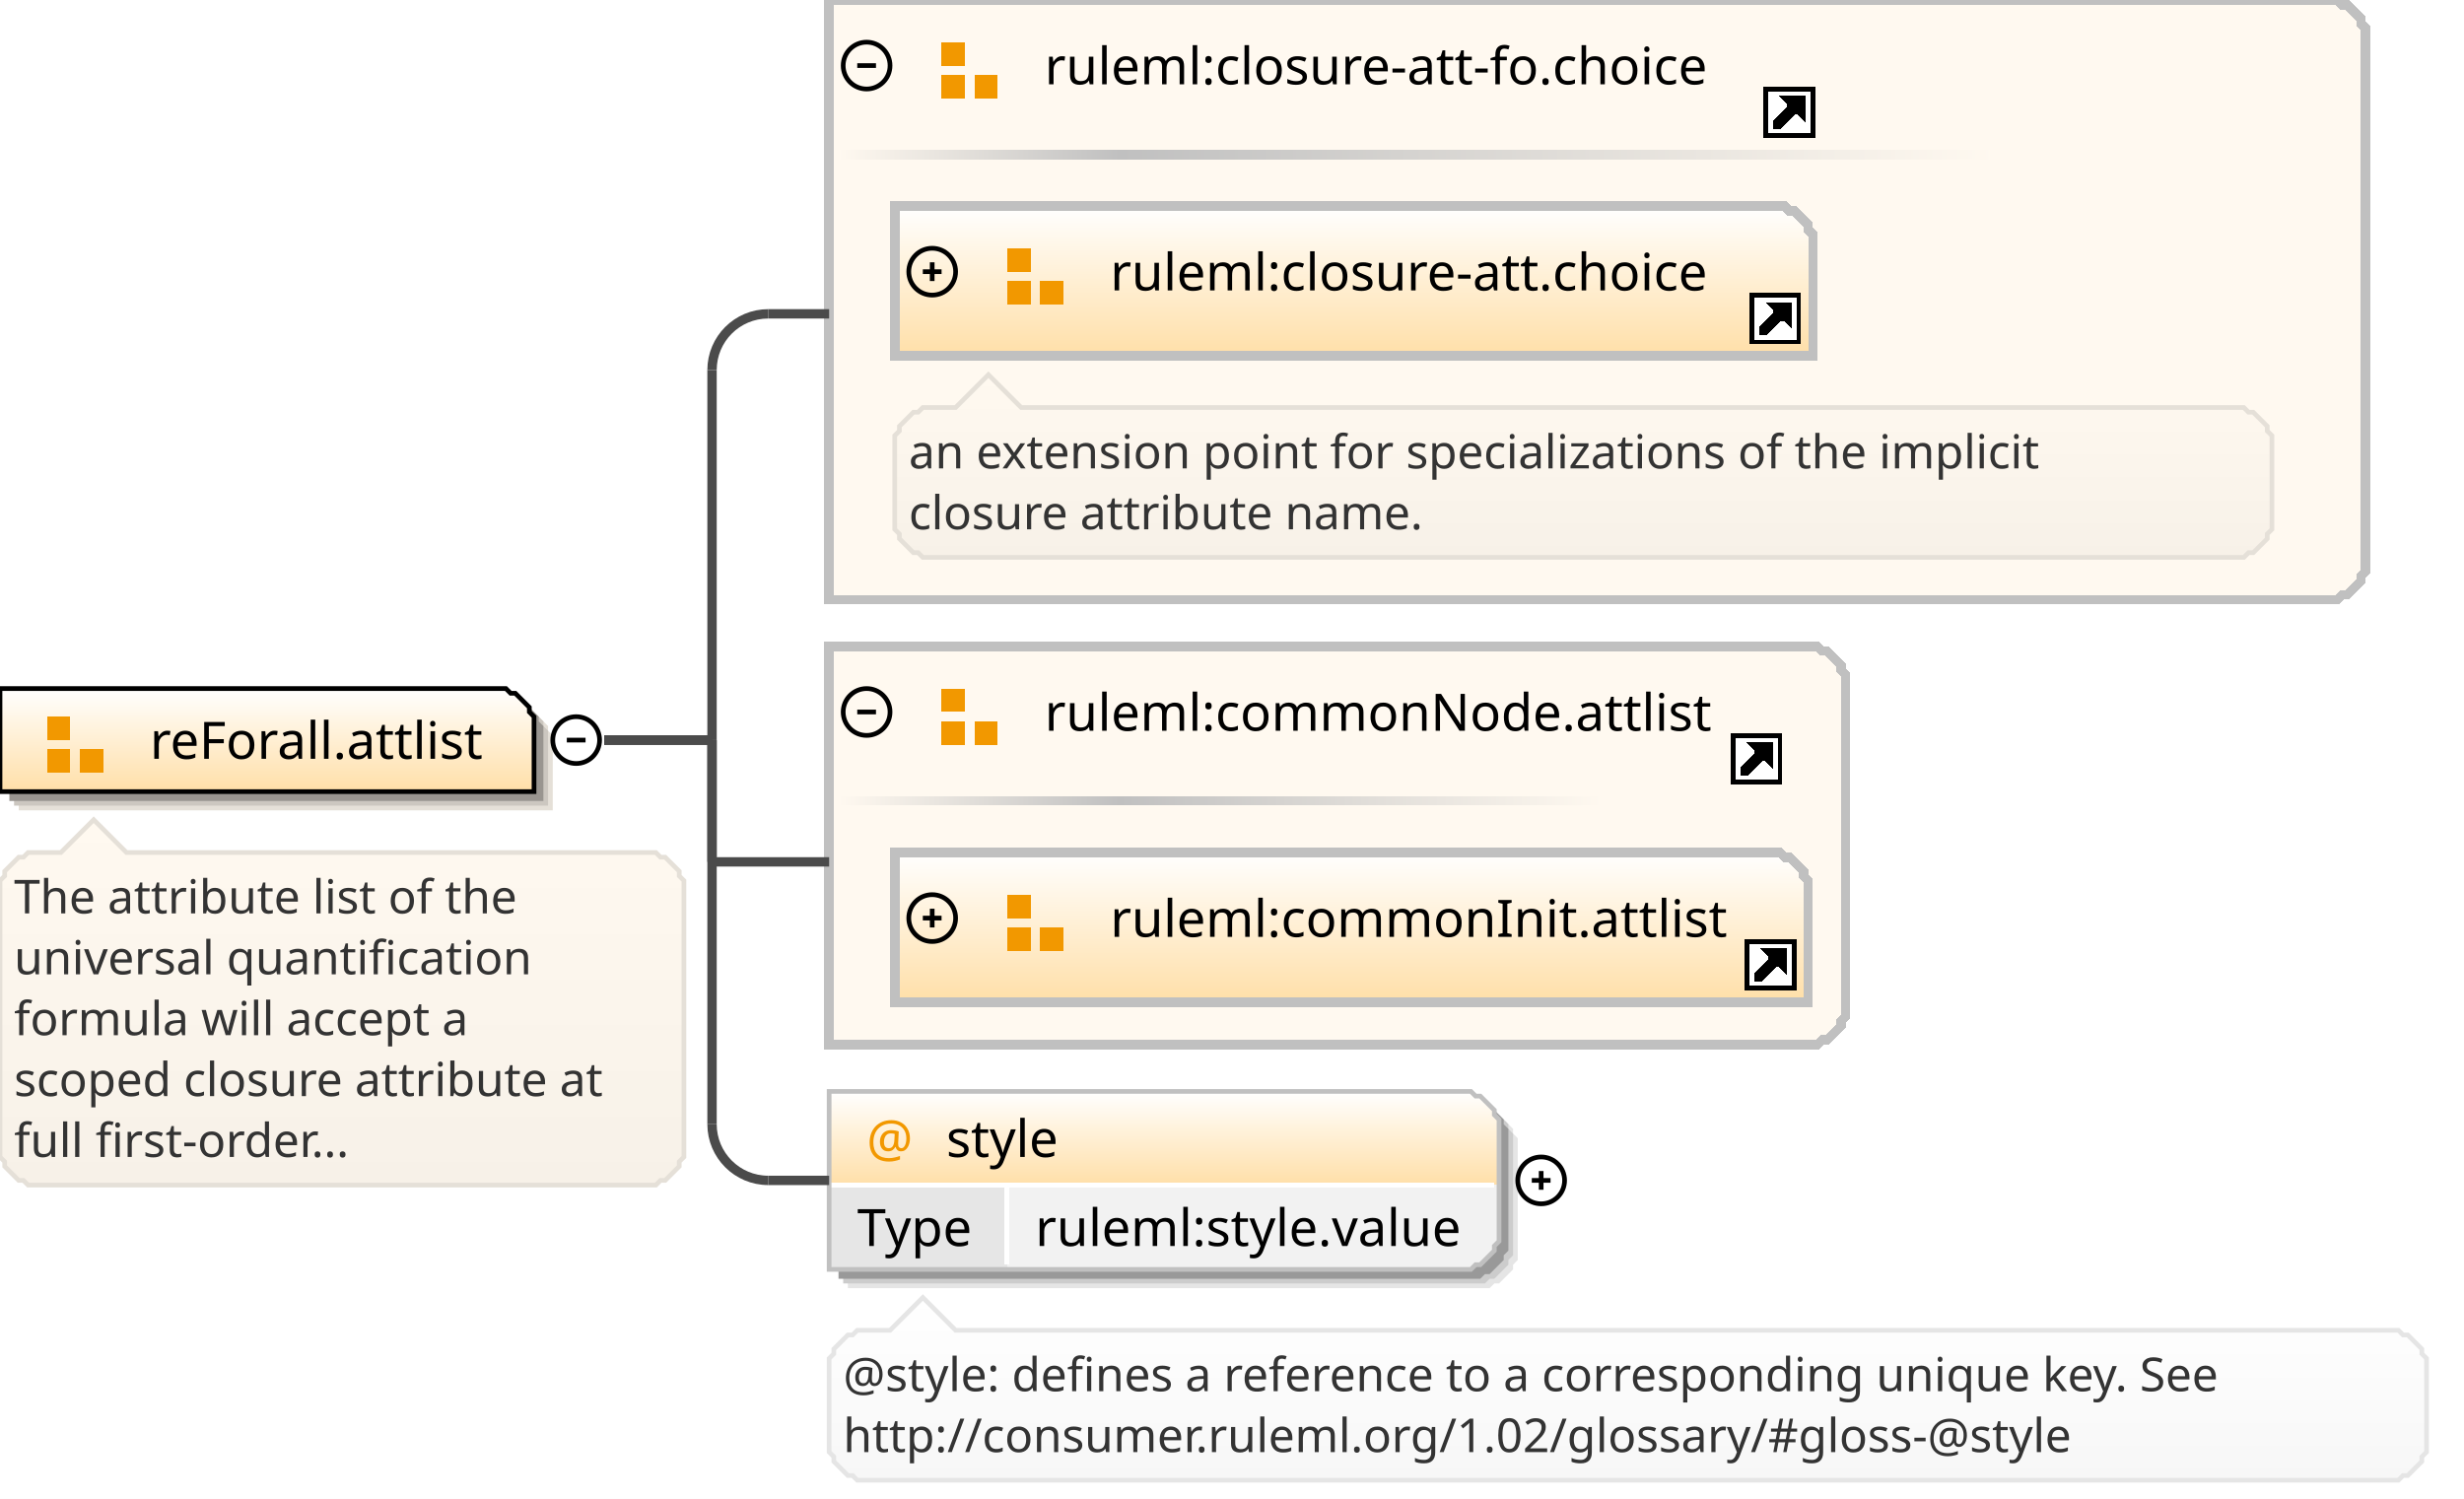
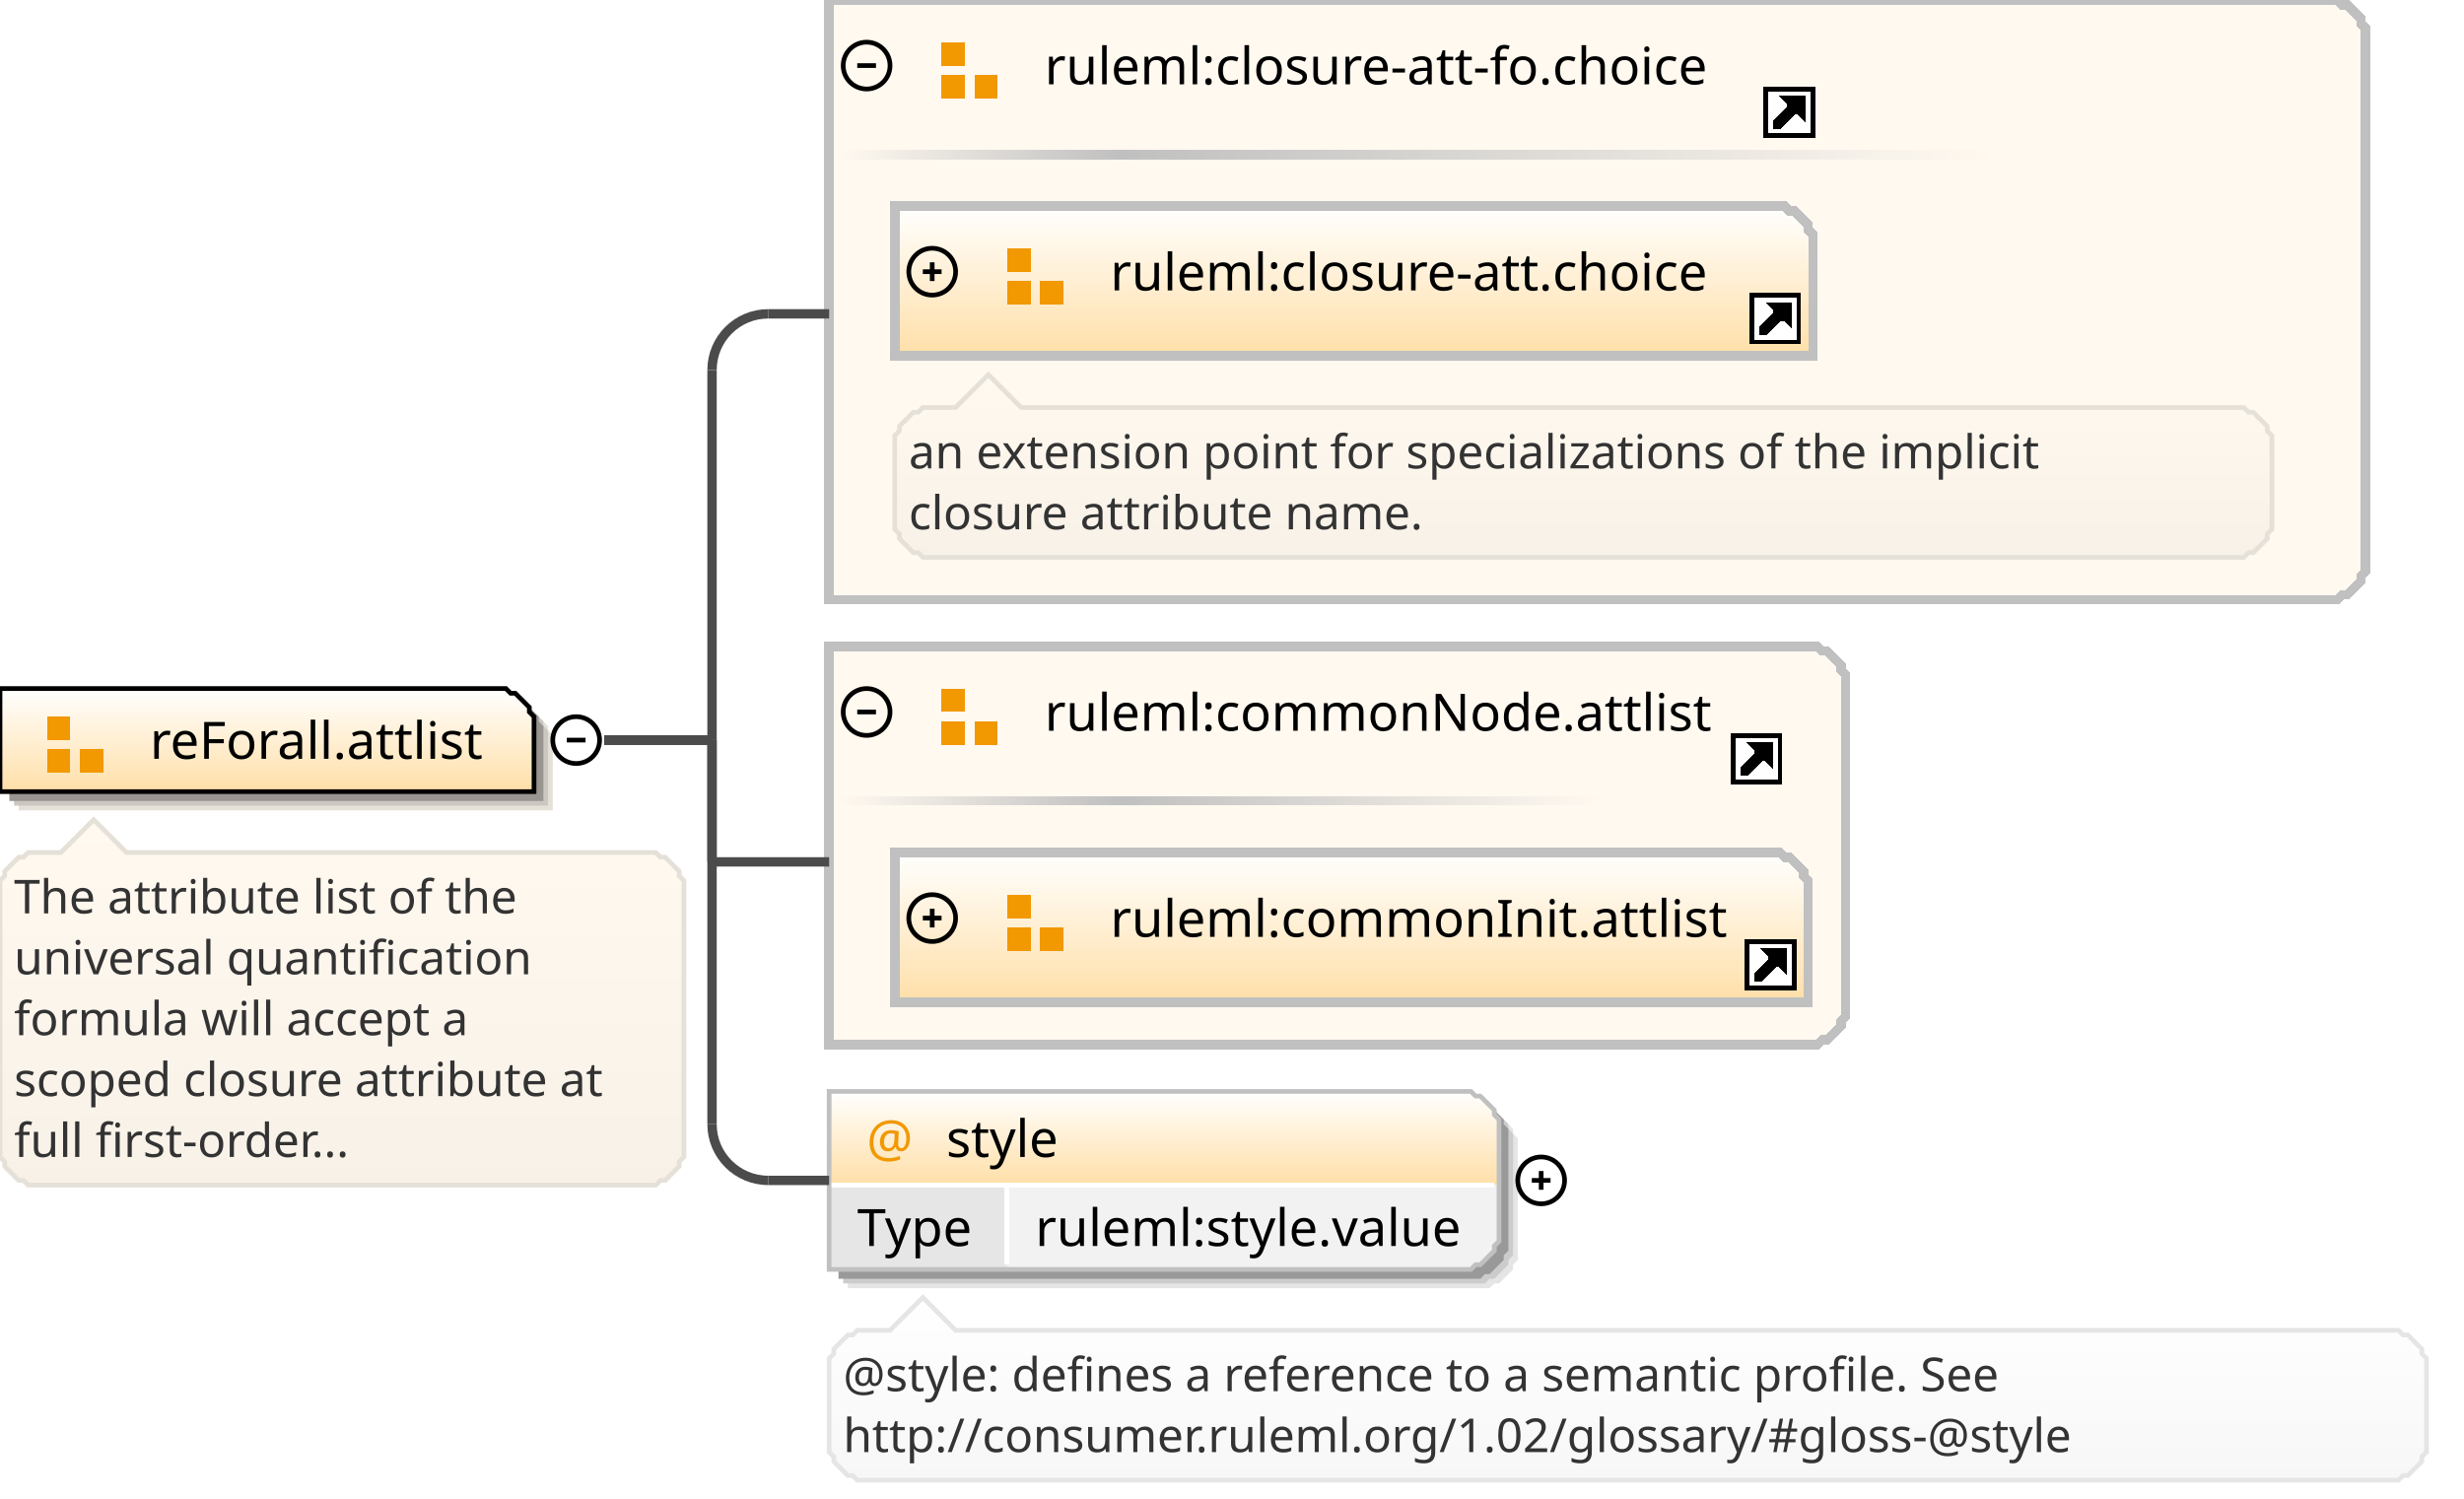
<svg xmlns="http://www.w3.org/2000/svg" color-interpolation="auto" color-rendering="auto" fill="black" fill-opacity="1" font-family="'Dialog'" font-size="12" font-style="normal" font-weight="normal" height="320" image-rendering="auto" shape-rendering="auto" stroke="black" stroke-dasharray="none" stroke-dashoffset="0" stroke-linecap="square" stroke-linejoin="miter" stroke-miterlimit="10" stroke-opacity="1" stroke-width="1" text-rendering="auto" width="526">
  <defs id="genericDefs" />
  <g>
    <defs id="defs1">
      <linearGradient gradientUnits="userSpaceOnUse" id="linearGradient1" spreadMethod="pad" x1="0" x2="0" y1="147" y2="169">
        <stop offset="0%" stop-color="white" stop-opacity="1" />
        <stop offset="100%" stop-color="rgb(255,223,168)" stop-opacity="1" />
      </linearGradient>
      <linearGradient gradientUnits="userSpaceOnUse" id="linearGradient2" spreadMethod="pad" x1="239" x2="426" y1="32" y2="32">
        <stop offset="0%" stop-color="silver" stop-opacity="1" />
        <stop offset="100%" stop-color="rgb(255,249,240)" stop-opacity="1" />
      </linearGradient>
      <linearGradient gradientUnits="userSpaceOnUse" id="linearGradient3" spreadMethod="pad" x1="179" x2="239" y1="32" y2="32">
        <stop offset="0%" stop-color="rgb(255,249,240)" stop-opacity="1" />
        <stop offset="100%" stop-color="silver" stop-opacity="1" />
      </linearGradient>
      <linearGradient gradientUnits="userSpaceOnUse" id="linearGradient4" spreadMethod="pad" x1="191" x2="191" y1="44" y2="76">
        <stop offset="0%" stop-color="white" stop-opacity="1" />
        <stop offset="100%" stop-color="rgb(255,223,168)" stop-opacity="1" />
      </linearGradient>
      <linearGradient gradientUnits="userSpaceOnUse" id="linearGradient5" spreadMethod="pad" x1="191" x2="191" y1="80" y2="119">
        <stop offset="0%" stop-color="rgb(255,249,240)" stop-opacity="1" />
        <stop offset="100%" stop-color="rgb(247,241,232)" stop-opacity="1" />
      </linearGradient>
      <linearGradient gradientUnits="userSpaceOnUse" id="linearGradient6" spreadMethod="pad" x1="239" x2="342" y1="170" y2="170">
        <stop offset="0%" stop-color="silver" stop-opacity="1" />
        <stop offset="100%" stop-color="rgb(255,249,240)" stop-opacity="1" />
      </linearGradient>
      <linearGradient gradientUnits="userSpaceOnUse" id="linearGradient7" spreadMethod="pad" x1="179" x2="239" y1="170" y2="170">
        <stop offset="0%" stop-color="rgb(255,249,240)" stop-opacity="1" />
        <stop offset="100%" stop-color="silver" stop-opacity="1" />
      </linearGradient>
      <linearGradient gradientUnits="userSpaceOnUse" id="linearGradient8" spreadMethod="pad" x1="191" x2="191" y1="182" y2="214">
        <stop offset="0%" stop-color="white" stop-opacity="1" />
        <stop offset="100%" stop-color="rgb(255,223,168)" stop-opacity="1" />
      </linearGradient>
      <linearGradient gradientUnits="userSpaceOnUse" id="linearGradient9" spreadMethod="pad" x1="177" x2="177" y1="233" y2="253">
        <stop offset="0%" stop-color="white" stop-opacity="1" />
        <stop offset="100%" stop-color="rgb(255,223,168)" stop-opacity="1" />
      </linearGradient>
      <linearGradient gradientUnits="userSpaceOnUse" id="linearGradient10" spreadMethod="pad" x1="177" x2="177" y1="277" y2="316">
        <stop offset="0%" stop-color="white" stop-opacity="1" />
        <stop offset="100%" stop-color="rgb(247,247,247)" stop-opacity="1" />
      </linearGradient>
      <linearGradient gradientUnits="userSpaceOnUse" id="linearGradient11" spreadMethod="pad" x1="0" x2="0" y1="175" y2="253">
        <stop offset="0%" stop-color="rgb(255,249,240)" stop-opacity="1" />
        <stop offset="100%" stop-color="rgb(247,241,232)" stop-opacity="1" />
      </linearGradient>
      <clipPath clipPathUnits="userSpaceOnUse" id="clipPath1">
        <path d="M0 0 L526 0 L526 320 L0 320 L0 0 Z" />
      </clipPath>
    </defs>
    <g fill="white" stroke="white" text-rendering="geometricPrecision">
      <rect clip-path="url(#clipPath1)" height="320" stroke="none" width="526" x="0" y="0" />
    </g>
    <g fill="rgb(229,224,216)" font-family="sans-serif" font-size="11" stroke="rgb(229,224,216)" text-rendering="geometricPrecision">
      <polygon clip-path="url(#clipPath1)" points=" 4 151 112 151 113 152 114 152 115 153 116 154 117 155 117 156 118 157 118 173 4 173" stroke="none" />
      <polygon clip-path="url(#clipPath1)" fill="rgb(204,199,192)" points=" 3 150 111 150 112 151 113 151 114 152 115 153 116 154 116 155 117 156 117 172 3 172" stroke="none" />
      <polygon clip-path="url(#clipPath1)" fill="rgb(153,149,144)" points=" 2 149 110 149 111 150 112 150 113 151 114 152 115 153 115 154 116 155 116 171 2 171" stroke="none" />
      <polygon clip-path="url(#clipPath1)" fill="url(#linearGradient1)" points=" 0 147 108 147 109 148 110 148 111 149 112 150 113 151 113 152 114 153 114 169 0 169" shape-rendering="crispEdges" stroke="none" />
      <polygon clip-path="url(#clipPath1)" fill="none" points=" 0 147 108 147 109 148 110 148 111 149 112 150 113 151 113 152 114 153 114 169 0 169" stroke="black" stroke-linecap="butt" />
    </g>
    <g fill="rgb(242,152,0)" font-family="sans-serif" font-size="11" shape-rendering="crispEdges" stroke="rgb(242,152,0)" stroke-linecap="butt" text-rendering="geometricPrecision">
      <rect clip-path="url(#clipPath1)" height="5" stroke="none" width="5" x="10" y="153" />
      <rect clip-path="url(#clipPath1)" height="5" stroke="none" width="5" x="10" y="160" />
      <rect clip-path="url(#clipPath1)" height="5" stroke="none" width="5" x="17" y="160" />
      <text clip-path="url(#clipPath1)" fill="black" stroke="none" x="32" xml:space="preserve" y="162">reForall.attlist</text>
      <circle clip-path="url(#clipPath1)" cx="123" cy="158" fill="none" r="5" shape-rendering="auto" stroke="black" />
      <line clip-path="url(#clipPath1)" fill="none" shape-rendering="auto" stroke="black" x1="121" x2="125" y1="158" y2="158" />
      <polygon clip-path="url(#clipPath1)" fill="rgb(255,249,240)" points=" 177 0 499 0 500 1 501 1 502 2 503 3 504 4 504 5 505 6 505 122 504 123 504 124 503 125 502 126 501 127 500 127 499 128 177 128" stroke="none" stroke-width="2" />
      <polygon clip-path="url(#clipPath1)" fill="none" points=" 177 0 499 0 500 1 501 1 502 2 503 3 504 4 504 5 505 6 505 122 504 123 504 124 503 125 502 126 501 127 500 127 499 128 177 128" stroke="silver" stroke-width="2" />
      <rect clip-path="url(#clipPath1)" fill="url(#linearGradient2)" height="2" stroke="none" stroke-width="2" width="187" x="239" y="32" />
      <rect clip-path="url(#clipPath1)" fill="url(#linearGradient3)" height="2" stroke="none" stroke-width="2" width="60" x="179" y="32" />
      <rect clip-path="url(#clipPath1)" height="5" stroke="none" width="5" x="201" y="9" />
      <rect clip-path="url(#clipPath1)" height="5" stroke="none" width="5" x="201" y="16" />
      <rect clip-path="url(#clipPath1)" height="5" stroke="none" width="5" x="208" y="16" />
      <text clip-path="url(#clipPath1)" fill="black" stroke="none" x="223" xml:space="preserve" y="18">ruleml:closure-att-fo.choice</text>
      <rect clip-path="url(#clipPath1)" fill="white" height="10" stroke="none" width="10" x="377" y="19" />
      <polygon clip-path="url(#clipPath1)" fill="none" points=" 379 27 379 26 382 23 382 22 381 21 385 21 385 25 384 24 383 24 380 27" stroke="black" />
      <polygon clip-path="url(#clipPath1)" fill="black" points=" 379 27 379 26 382 23 382 22 381 21 385 21 385 25 384 24 383 24 380 27" stroke="none" />
      <rect clip-path="url(#clipPath1)" fill="none" height="10" stroke="black" width="10" x="377" y="19" />
      <circle clip-path="url(#clipPath1)" cx="185" cy="14" fill="none" r="5" shape-rendering="auto" stroke="black" />
      <line clip-path="url(#clipPath1)" fill="none" shape-rendering="auto" stroke="black" x1="183" x2="187" y1="14" y2="14" />
      <polygon clip-path="url(#clipPath1)" fill="url(#linearGradient4)" points=" 191 44 381 44 382 45 383 45 384 46 385 47 386 48 386 49 387 50 387 76 191 76" stroke="none" stroke-width="2" />
      <polygon clip-path="url(#clipPath1)" fill="none" points=" 191 44 381 44 382 45 383 45 384 46 385 47 386 48 386 49 387 50 387 76 191 76" stroke="silver" stroke-width="2" />
      <rect clip-path="url(#clipPath1)" height="5" stroke="none" width="5" x="215" y="53" />
      <rect clip-path="url(#clipPath1)" height="5" stroke="none" width="5" x="215" y="60" />
      <rect clip-path="url(#clipPath1)" height="5" stroke="none" width="5" x="222" y="60" />
      <text clip-path="url(#clipPath1)" fill="black" stroke="none" x="237" xml:space="preserve" y="62">ruleml:closure-att.choice</text>
      <rect clip-path="url(#clipPath1)" fill="white" height="10" stroke="none" width="10" x="374" y="63" />
      <polygon clip-path="url(#clipPath1)" fill="none" points=" 376 71 376 70 379 67 379 66 378 65 382 65 382 69 381 68 380 68 377 71" stroke="black" />
      <polygon clip-path="url(#clipPath1)" fill="black" points=" 376 71 376 70 379 67 379 66 378 65 382 65 382 69 381 68 380 68 377 71" stroke="none" />
      <rect clip-path="url(#clipPath1)" fill="none" height="10" stroke="black" width="10" x="374" y="63" />
      <circle clip-path="url(#clipPath1)" cx="199" cy="58" fill="none" r="5" shape-rendering="auto" stroke="black" />
      <line clip-path="url(#clipPath1)" fill="none" shape-rendering="auto" stroke="black" x1="197" x2="201" y1="58" y2="58" />
      <line clip-path="url(#clipPath1)" fill="none" shape-rendering="auto" stroke="black" x1="199" x2="199" y1="56" y2="60" />
      <polygon clip-path="url(#clipPath1)" fill="url(#linearGradient5)" points=" 191 93 192 92 192 91 193 90 194 89 195 88 196 88 197 87 204 87 211 80 218 87 479 87 480 88 481 88 482 89 483 90 484 91 484 92 485 93 485 113 484 114 484 115 483 116 482 117 481 118 480 118 479 119 197 119 196 118 195 118 194 117 193 116 192 115 192 114 191 113" stroke="none" />
      <polygon clip-path="url(#clipPath1)" fill="none" points=" 191 93 192 92 192 91 193 90 194 89 195 88 196 88 197 87 204 87 211 80 218 87 479 87 480 88 481 88 482 89 483 90 484 91 484 92 485 93 485 113 484 114 484 115 483 116 482 117 481 118 480 118 479 119 197 119 196 118 195 118 194 117 193 116 192 115 192 114 191 113" shape-rendering="auto" stroke="rgb(229,224,216)" />
      <text clip-path="url(#clipPath1)" fill="rgb(51,51,51)" font-size="10" stroke="none" x="194" xml:space="preserve" y="100">an extension point for specializations of the implicit </text>
      <text clip-path="url(#clipPath1)" fill="rgb(51,51,51)" font-size="10" stroke="none" x="194" xml:space="preserve" y="113">closure attribute name.</text>
    </g>
    <g fill="rgb(75,75,75)" font-family="sans-serif" font-size="11" stroke="rgb(75,75,75)" stroke-linecap="butt" stroke-width="2" text-rendering="geometricPrecision">
      <line clip-path="url(#clipPath1)" fill="none" x1="129" x2="152" y1="158" y2="158" />
      <line clip-path="url(#clipPath1)" fill="none" x1="152" x2="152" y1="79" y2="158" />
      <line clip-path="url(#clipPath1)" fill="none" x1="164" x2="177" y1="67" y2="67" />
      <path clip-path="url(#clipPath1)" d="M152 79 A12 12 0 0 1 164 67" fill="none" />
      <polygon clip-path="url(#clipPath1)" fill="rgb(255,249,240)" points=" 177 138 388 138 389 139 390 139 391 140 392 141 393 142 393 143 394 144 394 217 393 218 393 219 392 220 391 221 390 222 389 222 388 223 177 223" shape-rendering="crispEdges" stroke="none" />
      <polygon clip-path="url(#clipPath1)" fill="none" points=" 177 138 388 138 389 139 390 139 391 140 392 141 393 142 393 143 394 144 394 217 393 218 393 219 392 220 391 221 390 222 389 222 388 223 177 223" shape-rendering="crispEdges" stroke="silver" />
      <rect clip-path="url(#clipPath1)" fill="url(#linearGradient6)" height="2" shape-rendering="crispEdges" stroke="none" width="103" x="239" y="170" />
      <rect clip-path="url(#clipPath1)" fill="url(#linearGradient7)" height="2" shape-rendering="crispEdges" stroke="none" width="60" x="179" y="170" />
    </g>
    <g fill="rgb(242,152,0)" font-family="sans-serif" font-size="11" shape-rendering="crispEdges" stroke="rgb(242,152,0)" stroke-linecap="butt" text-rendering="geometricPrecision">
      <rect clip-path="url(#clipPath1)" height="5" stroke="none" width="5" x="201" y="147" />
      <rect clip-path="url(#clipPath1)" height="5" stroke="none" width="5" x="201" y="154" />
      <rect clip-path="url(#clipPath1)" height="5" stroke="none" width="5" x="208" y="154" />
      <text clip-path="url(#clipPath1)" fill="black" stroke="none" x="223" xml:space="preserve" y="156">ruleml:commonNode.attlist</text>
      <rect clip-path="url(#clipPath1)" fill="white" height="10" stroke="none" width="10" x="370" y="157" />
      <polygon clip-path="url(#clipPath1)" fill="none" points=" 372 165 372 164 375 161 375 160 374 159 378 159 378 163 377 162 376 162 373 165" stroke="black" />
      <polygon clip-path="url(#clipPath1)" fill="black" points=" 372 165 372 164 375 161 375 160 374 159 378 159 378 163 377 162 376 162 373 165" stroke="none" />
      <rect clip-path="url(#clipPath1)" fill="none" height="10" stroke="black" width="10" x="370" y="157" />
      <circle clip-path="url(#clipPath1)" cx="185" cy="152" fill="none" r="5" shape-rendering="auto" stroke="black" />
      <line clip-path="url(#clipPath1)" fill="none" shape-rendering="auto" stroke="black" x1="183" x2="187" y1="152" y2="152" />
      <polygon clip-path="url(#clipPath1)" fill="url(#linearGradient8)" points=" 191 182 380 182 381 183 382 183 383 184 384 185 385 186 385 187 386 188 386 214 191 214" stroke="none" stroke-width="2" />
      <polygon clip-path="url(#clipPath1)" fill="none" points=" 191 182 380 182 381 183 382 183 383 184 384 185 385 186 385 187 386 188 386 214 191 214" stroke="silver" stroke-width="2" />
      <rect clip-path="url(#clipPath1)" height="5" stroke="none" width="5" x="215" y="191" />
      <rect clip-path="url(#clipPath1)" height="5" stroke="none" width="5" x="215" y="198" />
      <rect clip-path="url(#clipPath1)" height="5" stroke="none" width="5" x="222" y="198" />
      <text clip-path="url(#clipPath1)" fill="black" stroke="none" x="237" xml:space="preserve" y="200">ruleml:commonInit.attlist</text>
      <rect clip-path="url(#clipPath1)" fill="white" height="10" stroke="none" width="10" x="373" y="201" />
      <polygon clip-path="url(#clipPath1)" fill="none" points=" 375 209 375 208 378 205 378 204 377 203 381 203 381 207 380 206 379 206 376 209" stroke="black" />
      <polygon clip-path="url(#clipPath1)" fill="black" points=" 375 209 375 208 378 205 378 204 377 203 381 203 381 207 380 206 379 206 376 209" stroke="none" />
      <rect clip-path="url(#clipPath1)" fill="none" height="10" stroke="black" width="10" x="373" y="201" />
      <circle clip-path="url(#clipPath1)" cx="199" cy="196" fill="none" r="5" shape-rendering="auto" stroke="black" />
      <line clip-path="url(#clipPath1)" fill="none" shape-rendering="auto" stroke="black" x1="197" x2="201" y1="196" y2="196" />
      <line clip-path="url(#clipPath1)" fill="none" shape-rendering="auto" stroke="black" x1="199" x2="199" y1="194" y2="198" />
    </g>
    <g fill="rgb(75,75,75)" font-family="sans-serif" font-size="11" stroke="rgb(75,75,75)" stroke-linecap="butt" stroke-width="2" text-rendering="geometricPrecision">
      <line clip-path="url(#clipPath1)" fill="none" x1="129" x2="152" y1="158" y2="158" />
      <line clip-path="url(#clipPath1)" fill="none" x1="152" x2="152" y1="158" y2="184" />
      <line clip-path="url(#clipPath1)" fill="none" x1="152" x2="177" y1="184" y2="184" />
      <polygon clip-path="url(#clipPath1)" fill="rgb(229,229,229)" points=" 181 237 318 237 319 238 320 238 321 239 322 240 323 241 323 242 324 243 324 269 323 270 323 271 322 272 321 273 320 274 319 274 318 275 181 275" stroke="none" stroke-width="1" />
      <polygon clip-path="url(#clipPath1)" fill="rgb(204,204,204)" points=" 180 236 317 236 318 237 319 237 320 238 321 239 322 240 322 241 323 242 323 268 322 269 322 270 321 271 320 272 319 273 318 273 317 274 180 274" stroke="none" stroke-width="1" />
      <polygon clip-path="url(#clipPath1)" fill="rgb(153,153,153)" points=" 179 235 316 235 317 236 318 236 319 237 320 238 321 239 321 240 322 241 322 267 321 268 321 269 320 270 319 271 318 272 317 272 316 273 179 273" stroke="none" stroke-width="1" />
    </g>
    <g fill="url(#linearGradient9)" font-family="sans-serif" font-size="11" shape-rendering="crispEdges" stroke="url(#linearGradient9)" stroke-linecap="butt" text-rendering="geometricPrecision">
      <polygon clip-path="url(#clipPath1)" points=" 177 233 314 233 315 234 316 234 317 235 318 236 319 237 319 238 320 239 320 253 319 253 319 253 318 253 317 253 316 253 315 253 314 253 177 253" stroke="none" />
      <polygon clip-path="url(#clipPath1)" fill="rgb(230,230,230)" points=" 177 253 215 253 215 253 215 253 215 253 215 253 215 253 215 253 215 253 215 265 215 266 215 267 215 268 215 269 215 270 215 270 215 271 177 271" stroke="none" />
      <polygon clip-path="url(#clipPath1)" fill="rgb(242,242,242)" points=" 215 253 314 253 315 253 316 253 317 253 318 253 319 253 319 253 320 253 320 265 319 266 319 267 318 268 317 269 316 270 315 270 314 271 215 271" stroke="none" />
      <line clip-path="url(#clipPath1)" fill="none" stroke="white" x1="177" x2="319" y1="253" y2="253" />
      <text clip-path="url(#clipPath1)" fill="black" stroke="none" x="183" xml:space="preserve" y="266">Type</text>
      <text clip-path="url(#clipPath1)" fill="black" stroke="none" x="221" xml:space="preserve" y="266">ruleml:style.value</text>
      <line clip-path="url(#clipPath1)" fill="none" stroke="white" x1="215" x2="215" y1="253" y2="270" />
      <polygon clip-path="url(#clipPath1)" fill="none" points=" 177 233 314 233 315 234 316 234 317 235 318 236 319 237 319 238 320 239 320 265 319 266 319 267 318 268 317 269 316 270 315 270 314 271 177 271" shape-rendering="auto" stroke="silver" />
      <text clip-path="url(#clipPath1)" fill="rgb(242,152,0)" stroke="none" x="185" xml:space="preserve" y="247">@</text>
      <text clip-path="url(#clipPath1)" fill="black" stroke="none" x="202" xml:space="preserve" y="247">style</text>
      <circle clip-path="url(#clipPath1)" cx="329" cy="252" fill="none" r="5" shape-rendering="auto" stroke="black" />
      <line clip-path="url(#clipPath1)" fill="none" shape-rendering="auto" stroke="black" x1="327" x2="331" y1="252" y2="252" />
      <line clip-path="url(#clipPath1)" fill="none" shape-rendering="auto" stroke="black" x1="329" x2="329" y1="250" y2="254" />
      <polygon clip-path="url(#clipPath1)" fill="url(#linearGradient10)" points=" 177 290 178 289 178 288 179 287 180 286 181 285 182 285 183 284 190 284 197 277 204 284 512 284 513 285 514 285 515 286 516 287 517 288 517 289 518 290 518 310 517 311 517 312 516 313 515 314 514 315 513 315 512 316 183 316 182 315 181 315 180 314 179 313 178 312 178 311 177 310" stroke="none" />
      <polygon clip-path="url(#clipPath1)" fill="none" points=" 177 290 178 289 178 288 179 287 180 286 181 285 182 285 183 284 190 284 197 277 204 284 512 284 513 285 514 285 515 286 516 287 517 288 517 289 518 290 518 310 517 311 517 312 516 313 515 314 514 315 513 315 512 316 183 316 182 315 181 315 180 314 179 313 178 312 178 311 177 310" shape-rendering="auto" stroke="rgb(229,229,229)" />
-       <text clip-path="url(#clipPath1)" fill="rgb(51,51,51)" font-size="10" stroke="none" x="180" xml:space="preserve" y="297">@style: defines a reference to a corresponding unique key. See </text>
+       <text clip-path="url(#clipPath1)" fill="rgb(51,51,51)" font-size="10" stroke="none" x="180" xml:space="preserve" y="297">@style: defines a reference to a semantic profile. See </text>
      <text clip-path="url(#clipPath1)" fill="rgb(51,51,51)" font-size="10" stroke="none" x="180" xml:space="preserve" y="310">http://consumer.ruleml.org/1.02/glossary/#gloss-@style</text>
    </g>
    <g fill="rgb(75,75,75)" font-family="sans-serif" font-size="11" stroke="rgb(75,75,75)" stroke-linecap="butt" stroke-width="2" text-rendering="geometricPrecision">
      <line clip-path="url(#clipPath1)" fill="none" x1="129" x2="152" y1="158" y2="158" />
      <line clip-path="url(#clipPath1)" fill="none" x1="152" x2="152" y1="158" y2="240" />
      <line clip-path="url(#clipPath1)" fill="none" x1="164" x2="177" y1="252" y2="252" />
      <path clip-path="url(#clipPath1)" d="M152 240 A12 12 0 0 0 164 252" fill="none" />
    </g>
    <g fill="url(#linearGradient11)" font-family="sans-serif" font-size="11" shape-rendering="crispEdges" stroke="url(#linearGradient11)" stroke-linecap="butt" text-rendering="geometricPrecision">
      <polygon clip-path="url(#clipPath1)" points=" 0 188 1 187 1 186 2 185 3 184 4 183 5 183 6 182 13 182 20 175 27 182 140 182 141 183 142 183 143 184 144 185 145 186 145 187 146 188 146 247 145 248 145 249 144 250 143 251 142 252 141 252 140 253 6 253 5 252 4 252 3 251 2 250 1 249 1 248 0 247" stroke="none" />
      <polygon clip-path="url(#clipPath1)" fill="none" points=" 0 188 1 187 1 186 2 185 3 184 4 183 5 183 6 182 13 182 20 175 27 182 140 182 141 183 142 183 143 184 144 185 145 186 145 187 146 188 146 247 145 248 145 249 144 250 143 251 142 252 141 252 140 253 6 253 5 252 4 252 3 251 2 250 1 249 1 248 0 247" shape-rendering="auto" stroke="rgb(229,224,216)" />
      <text clip-path="url(#clipPath1)" fill="rgb(51,51,51)" font-size="10" stroke="none" x="3" xml:space="preserve" y="195">The attribute list of the </text>
      <text clip-path="url(#clipPath1)" fill="rgb(51,51,51)" font-size="10" stroke="none" x="3" xml:space="preserve" y="208">universal quantification </text>
      <text clip-path="url(#clipPath1)" fill="rgb(51,51,51)" font-size="10" stroke="none" x="3" xml:space="preserve" y="221">formula will accept a </text>
      <text clip-path="url(#clipPath1)" fill="rgb(51,51,51)" font-size="10" stroke="none" x="3" xml:space="preserve" y="234">scoped closure attribute at </text>
      <text clip-path="url(#clipPath1)" fill="rgb(51,51,51)" font-size="10" stroke="none" x="3" xml:space="preserve" y="247">full first-order...</text>
    </g>
  </g>
</svg>
